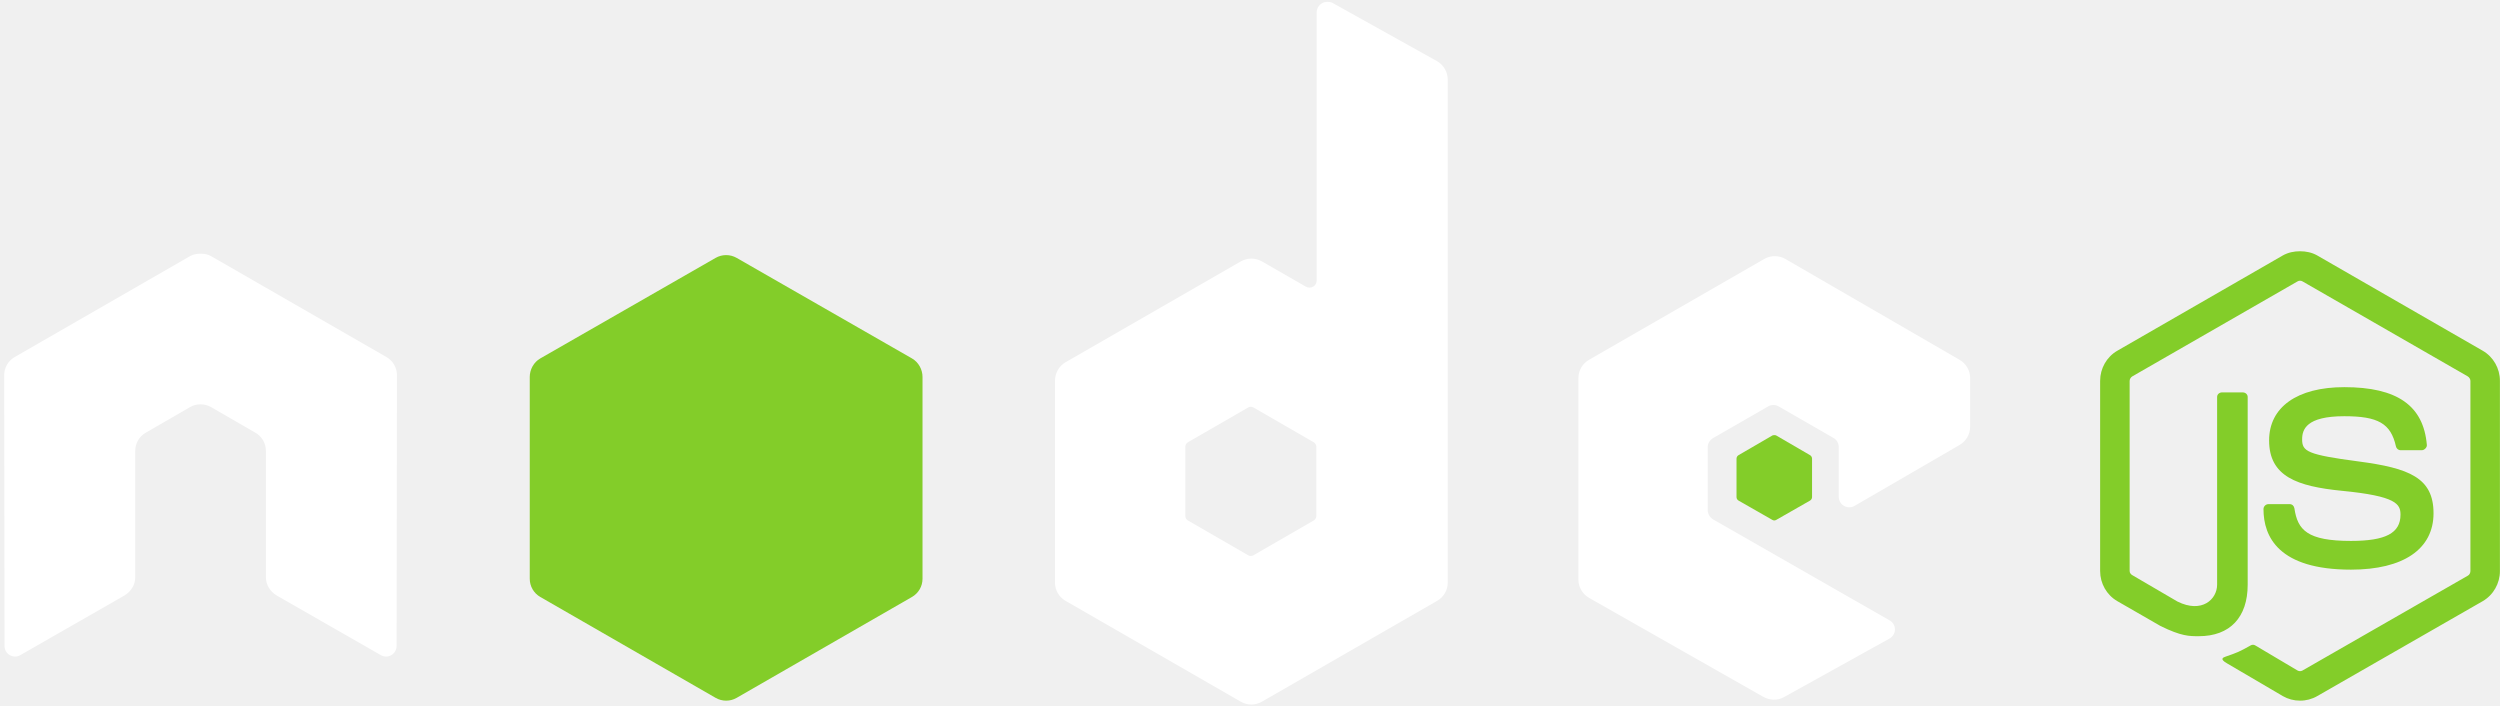
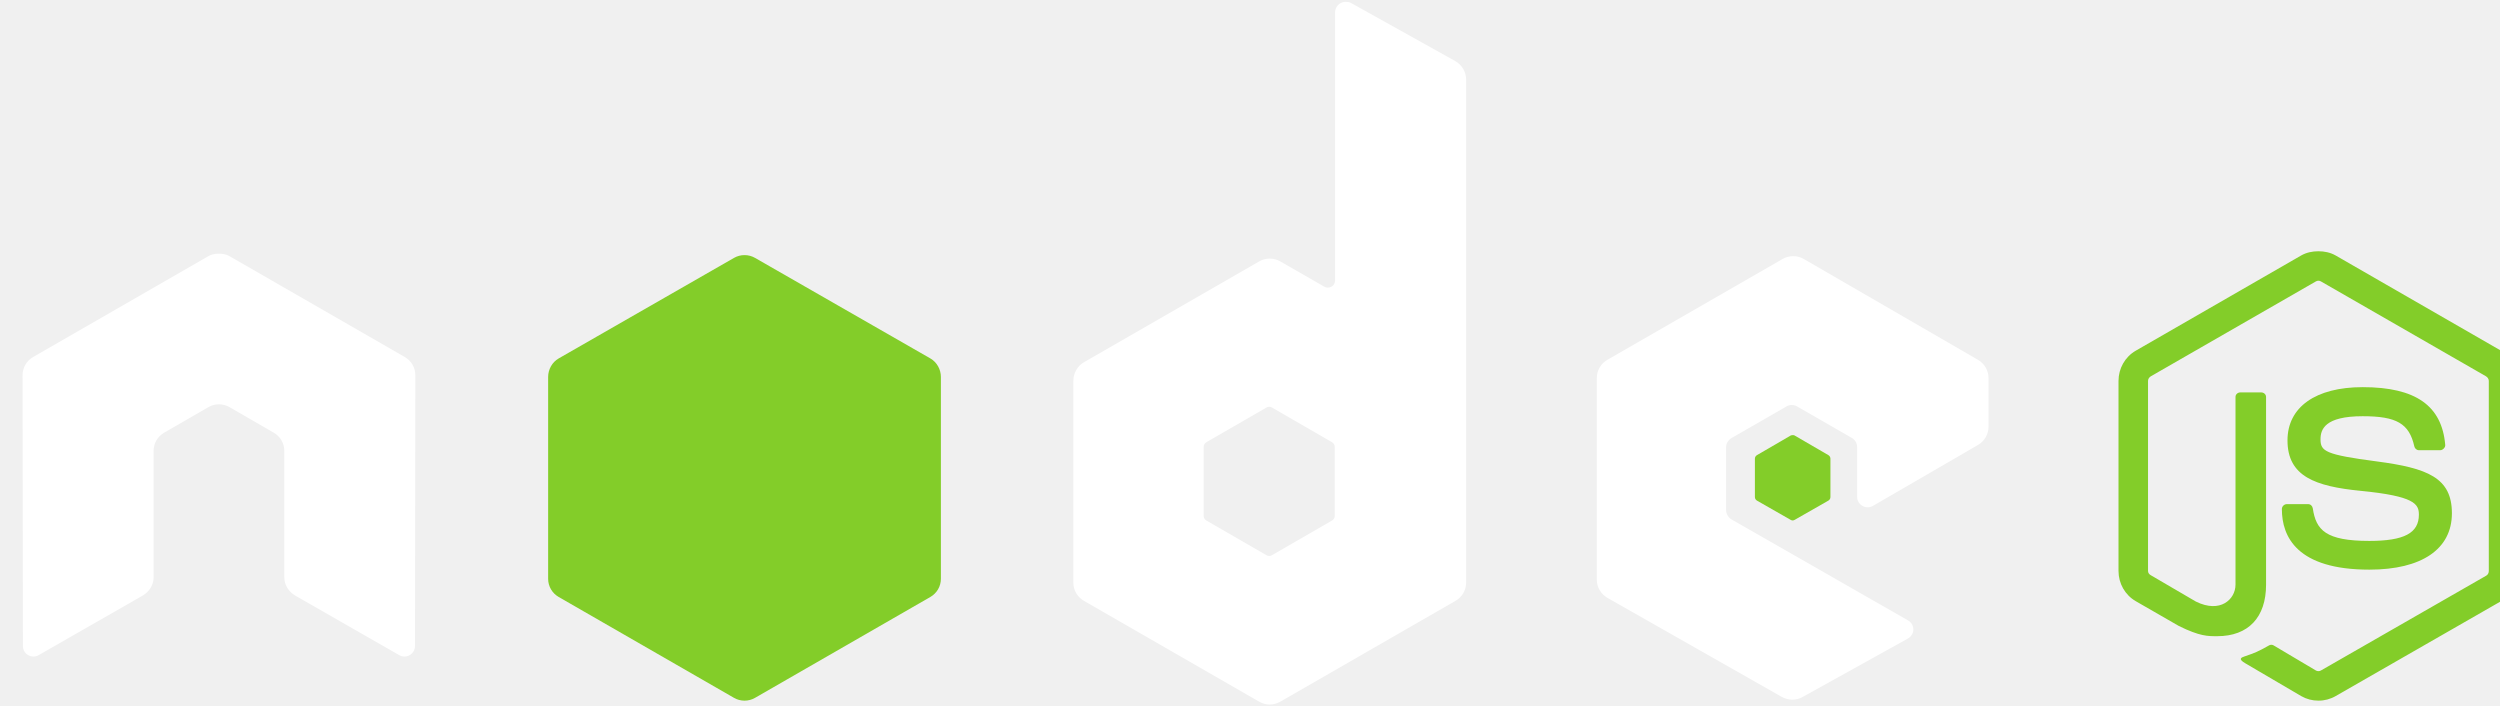
- <svg xmlns="http://www.w3.org/2000/svg" width="680" height="192" viewBox="0 0 680 192" fill="none">
+ <svg xmlns="http://www.w3.org/2000/svg" width="680" height="192" viewBox="0 0 670 192" fill="none">
  <path d="M625.606 68.34C623.954 68.34 622.347 68.68 620.925 69.483L575.918 95.396C573.005 97.07 571.235 100.229 571.235 103.591V155.324C571.235 158.683 573.005 161.839 575.918 163.516L587.672 170.281C593.383 173.087 595.488 173.044 598.087 173.044C606.541 173.044 611.369 167.928 611.369 159.04V107.973C611.369 107.251 610.742 106.735 610.032 106.735H604.394C603.671 106.735 603.056 107.251 603.056 107.973V159.04C603.056 162.979 598.939 166.942 592.259 163.612L580.027 156.467C579.594 156.232 579.262 155.818 579.262 155.324V103.59C579.262 103.1 579.59 102.601 580.027 102.352L624.938 76.535C625.141 76.417 625.372 76.355 625.607 76.355C625.842 76.355 626.073 76.417 626.276 76.535L671.188 102.353C671.616 102.61 671.953 103.085 671.953 103.593V155.325C671.953 155.819 671.704 156.325 671.284 156.563L626.276 182.381C625.891 182.61 625.359 182.61 624.938 182.381L613.376 175.522C613.2 175.427 613.003 175.377 612.803 175.377C612.603 175.377 612.406 175.427 612.23 175.522C609.038 177.326 608.438 177.535 605.444 178.571C604.707 178.827 603.588 179.226 605.827 180.477L620.925 189.336C622.348 190.155 623.964 190.582 625.608 190.575C627.251 190.585 628.867 190.158 630.289 189.337L675.298 163.518C678.21 161.829 679.979 158.685 679.979 155.325V103.591C679.979 100.231 678.21 97.076 675.298 95.399L630.289 69.486C628.879 68.682 627.261 68.341 625.608 68.341L625.606 68.34Z" fill="#83CD29" />
  <path d="M637.647 105.306C624.831 105.306 617.198 110.744 617.198 119.788C617.198 129.597 624.774 132.293 637.075 133.506C651.79 134.943 652.936 137.097 652.936 139.985C652.936 144.994 648.931 147.13 639.464 147.13C627.568 147.13 624.954 144.169 624.079 138.27C623.975 137.638 623.485 137.126 622.836 137.126H617.007C616.29 137.126 615.669 137.743 615.669 138.461C615.669 146.013 619.789 154.943 639.464 154.943C653.705 154.943 661.919 149.369 661.919 139.604C661.919 129.924 655.284 127.325 641.469 125.504C627.511 123.663 626.18 122.761 626.18 119.502C626.18 116.811 627.309 113.212 637.647 113.212C646.883 113.212 650.296 115.199 651.694 121.408C651.817 121.99 652.332 122.455 652.936 122.455H658.767C659.125 122.455 659.473 122.235 659.721 121.978C659.966 121.704 660.138 121.396 660.104 121.026C659.201 110.335 652.05 105.306 637.647 105.306V105.306Z" fill="#83CD29" />
  <path d="M361.008 0.507C360.505 0.507 360.011 0.638 359.574 0.887C359.14 1.14 358.779 1.502 358.528 1.936C358.277 2.371 358.143 2.863 358.141 3.365V76.248C358.141 76.963 357.807 77.604 357.186 77.963C356.881 78.139 356.535 78.233 356.183 78.233C355.83 78.233 355.484 78.139 355.179 77.963L343.234 71.103C342.363 70.601 341.374 70.336 340.367 70.336C339.361 70.336 338.372 70.601 337.501 71.103L289.818 98.541C288.035 99.567 286.952 101.539 286.952 103.591V158.467C286.952 160.517 288.037 162.395 289.818 163.421L337.501 190.86C338.372 191.364 339.361 191.629 340.367 191.629C341.374 191.629 342.363 191.364 343.234 190.86L390.917 163.421C391.79 162.92 392.515 162.198 393.019 161.328C393.522 160.459 393.786 159.472 393.785 158.467V21.657C393.783 20.63 393.509 19.621 392.988 18.733C392.468 17.846 391.721 17.113 390.823 16.607L362.441 0.792C361.996 0.544 361.502 0.5 361.008 0.507V0.507ZM54.268 69.007C53.359 69.043 52.504 69.202 51.689 69.673L4.004 97.112C3.131 97.612 2.406 98.334 1.902 99.204C1.399 100.074 1.135 101.061 1.138 102.066L1.234 175.713C1.234 176.737 1.764 177.689 2.667 178.189C3.1 178.449 3.595 178.586 4.101 178.586C4.606 178.586 5.101 178.449 5.534 178.189L33.819 161.994C35.611 160.932 36.781 159.086 36.781 157.039V122.646C36.781 120.593 37.863 118.71 39.648 117.691L51.687 110.736C52.558 110.232 53.548 109.968 54.555 109.974C55.538 109.974 56.547 110.219 57.421 110.736L69.462 117.691C70.336 118.19 71.062 118.912 71.565 119.783C72.069 120.653 72.332 121.641 72.329 122.646V157.037C72.329 159.085 73.511 160.944 75.291 161.992L103.575 178.189C104.008 178.449 104.504 178.586 105.009 178.586C105.514 178.586 106.01 178.449 106.443 178.189C106.879 177.938 107.24 177.576 107.492 177.142C107.744 176.707 107.877 176.214 107.877 175.712L107.97 102.066C107.976 101.061 107.713 100.073 107.21 99.202C106.706 98.332 105.979 97.61 105.104 97.112L57.421 69.673C56.615 69.202 55.757 69.044 54.842 69.007H54.268ZM482.748 69.673C481.752 69.673 480.776 69.925 479.882 70.436L432.199 97.875C431.326 98.376 430.601 99.097 430.097 99.967C429.594 100.837 429.33 101.824 429.332 102.829V157.705C429.332 159.769 430.498 161.639 432.293 162.66L479.595 189.526C481.342 190.52 483.475 190.595 485.233 189.619L513.9 173.71C514.81 173.206 515.425 172.266 515.429 171.233C515.434 170.731 515.304 170.235 515.052 169.8C514.8 169.364 514.435 169.004 513.996 168.756L466.026 141.317C465.128 140.806 464.497 139.772 464.497 138.744V121.597C464.497 120.571 465.135 119.63 466.026 119.119L480.933 110.544C481.368 110.293 481.863 110.16 482.366 110.16C482.87 110.16 483.364 110.293 483.8 110.544L498.705 119.119C499.142 119.37 499.505 119.73 499.757 120.165C500.009 120.6 500.141 121.093 500.14 121.596V135.124C500.138 135.626 500.27 136.12 500.522 136.555C500.774 136.99 501.136 137.35 501.573 137.6C502.467 138.115 503.548 138.117 504.439 137.6L533.012 121.026C533.883 120.523 534.607 119.801 535.11 118.931C535.614 118.062 535.879 117.075 535.879 116.071V102.83C535.879 100.784 534.79 98.902 533.012 97.875L485.616 70.436C484.744 69.934 483.755 69.671 482.748 69.675V69.673ZM340.176 110.641C340.425 110.641 340.717 110.702 340.941 110.83L357.282 120.262C357.725 120.518 358.047 120.99 358.047 121.5V140.364C358.047 140.876 357.728 141.348 357.282 141.603L340.941 151.035C340.722 151.159 340.475 151.225 340.224 151.225C339.973 151.225 339.726 151.159 339.507 151.035L323.168 141.603C322.723 141.346 322.403 140.876 322.403 140.364V121.5C322.403 120.989 322.724 120.52 323.168 120.262L339.507 110.832C339.708 110.707 339.94 110.641 340.177 110.642V110.641H340.176Z" fill="white" />
  <path d="M197.509 69.388C196.515 69.388 195.532 69.639 194.643 70.15L146.959 97.494C145.176 98.517 144.092 100.493 144.092 102.543V157.419C144.092 159.471 145.177 161.346 146.959 162.374L194.643 189.811C195.513 190.315 196.502 190.581 197.509 190.581C198.516 190.581 199.505 190.315 200.376 189.811L248.059 162.374C248.932 161.872 249.657 161.15 250.16 160.28C250.663 159.41 250.927 158.423 250.925 157.419V102.543C250.925 100.49 249.841 98.517 248.059 97.494L200.376 70.15C199.504 69.648 198.515 69.385 197.509 69.388V69.388ZM482.653 118.358C482.463 118.358 482.251 118.358 482.08 118.453L472.907 123.788C472.736 123.883 472.593 124.021 472.492 124.188C472.391 124.356 472.337 124.547 472.333 124.742V135.221C472.333 135.616 472.562 135.977 472.907 136.174L482.08 141.414C482.424 141.613 482.791 141.613 483.131 141.414L492.304 136.173C492.474 136.078 492.617 135.94 492.718 135.773C492.818 135.606 492.873 135.416 492.878 135.221V124.74C492.873 124.546 492.818 124.355 492.718 124.188C492.617 124.022 492.474 123.884 492.304 123.788L483.131 118.452C482.961 118.353 482.844 118.359 482.653 118.359V118.358Z" fill="#83CD29" />
</svg>
